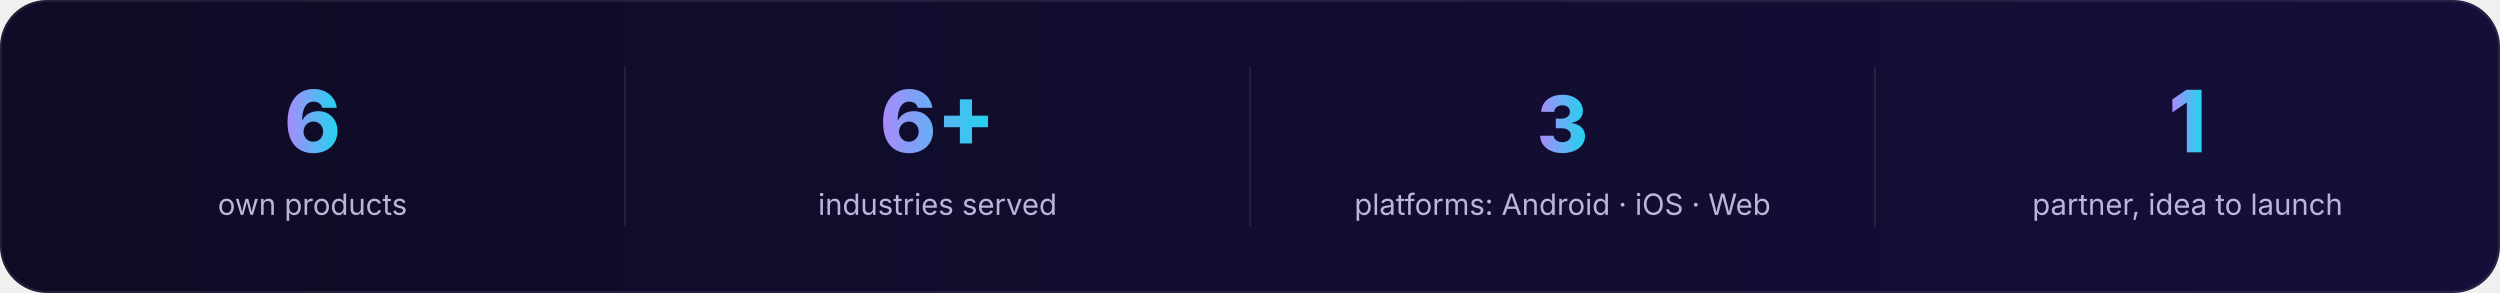
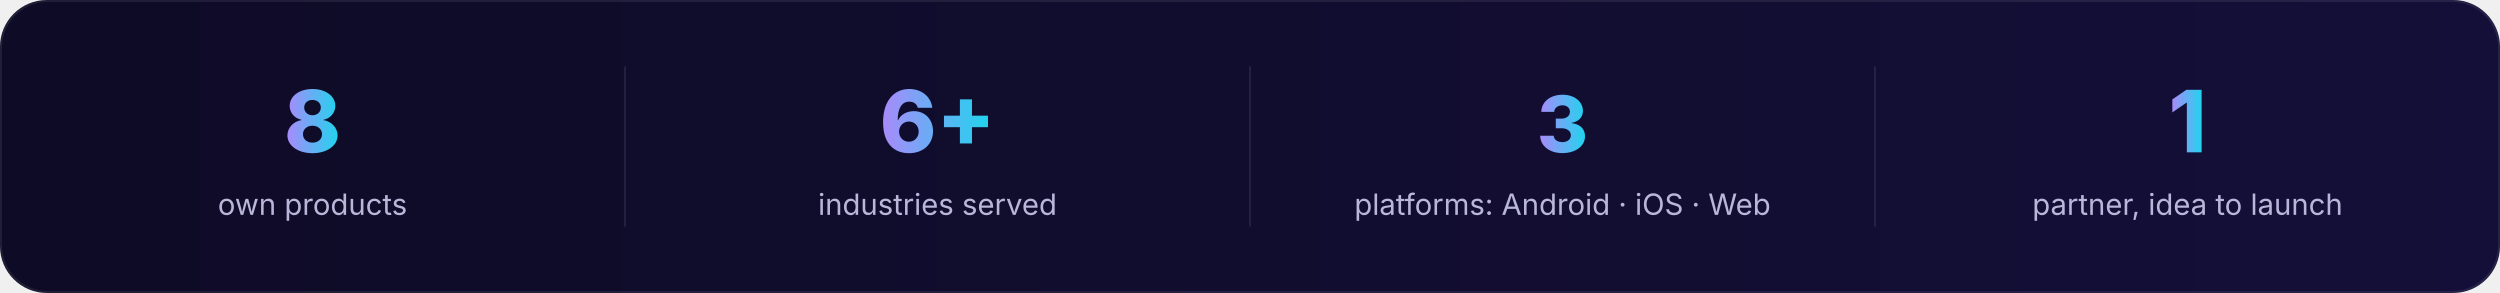
- <svg xmlns="http://www.w3.org/2000/svg" width="1280" height="150" viewBox="0 0 1280 150" role="img" aria-label="6 own products, 6 industries served, Android, iOS and Web, one partner from idea to launch">
+ <svg xmlns="http://www.w3.org/2000/svg" width="1280" height="150" viewBox="0 0 1280 150" role="img" aria-label="8 own products, 6 industries served, Android, iOS and Web, one partner from idea to launch">
  <defs>
    <linearGradient id="bg" x1="0" y1="0" x2="1" y2="0">
      <stop offset="0" stop-color="#0E0B26" />
      <stop offset="1" stop-color="#140F38" />
    </linearGradient>
    <linearGradient id="brand" x1="0" y1="0" x2="1" y2="0">
      <stop offset="0" stop-color="#A78BFA" />
      <stop offset="1" stop-color="#22D3EE" />
    </linearGradient>
    <style>
      text { font-family: 'Segoe UI', 'Inter', -apple-system, 'Helvetica Neue', Arial, sans-serif; }
      .s { animation: up .9s ease-out both; }
      .s2 { animation-delay: .15s; } .s3 { animation-delay: .3s; } .s4 { animation-delay: .45s; }
      @keyframes up { from { opacity: 0; transform: translateY(10px); } to { opacity: 1; transform: none; } }
    </style>
  </defs>
  <rect width="1280" height="150" rx="24" fill="url(#bg)" />
  <rect x=".5" y=".5" width="1279" height="149" rx="24" fill="none" stroke="#FFFFFF" stroke-opacity=".08" />
  <g stroke="#FFFFFF" stroke-opacity=".08">
    <line x1="320" y1="34" x2="320" y2="116" />
    <line x1="640" y1="34" x2="640" y2="116" />
    <line x1="960" y1="34" x2="960" y2="116" />
  </g>
  <g class="s" text-anchor="middle">
-     <text x="160" y="78" font-size="44" font-weight="800" fill="url(#brand)">6</text>
+     <text x="160" y="78" font-size="44" font-weight="800" fill="url(#brand)">8</text>
    <text x="160" y="110" font-size="15" fill="#B9B6D9">own products</text>
  </g>
  <g class="s s2" text-anchor="middle">
    <text x="480" y="78" font-size="44" font-weight="800" fill="url(#brand)">6+</text>
    <text x="480" y="110" font-size="15" fill="#B9B6D9">industries served</text>
  </g>
  <g class="s s3" text-anchor="middle">
    <text x="800" y="78" font-size="40" font-weight="800" fill="url(#brand)">3</text>
    <text x="800" y="110" font-size="15" fill="#B9B6D9">platforms: Android · iOS · Web</text>
  </g>
  <g class="s s4" text-anchor="middle">
    <text x="1120" y="78" font-size="44" font-weight="800" fill="url(#brand)">1</text>
    <text x="1120" y="110" font-size="15" fill="#B9B6D9">partner, idea to launch</text>
  </g>
</svg>
